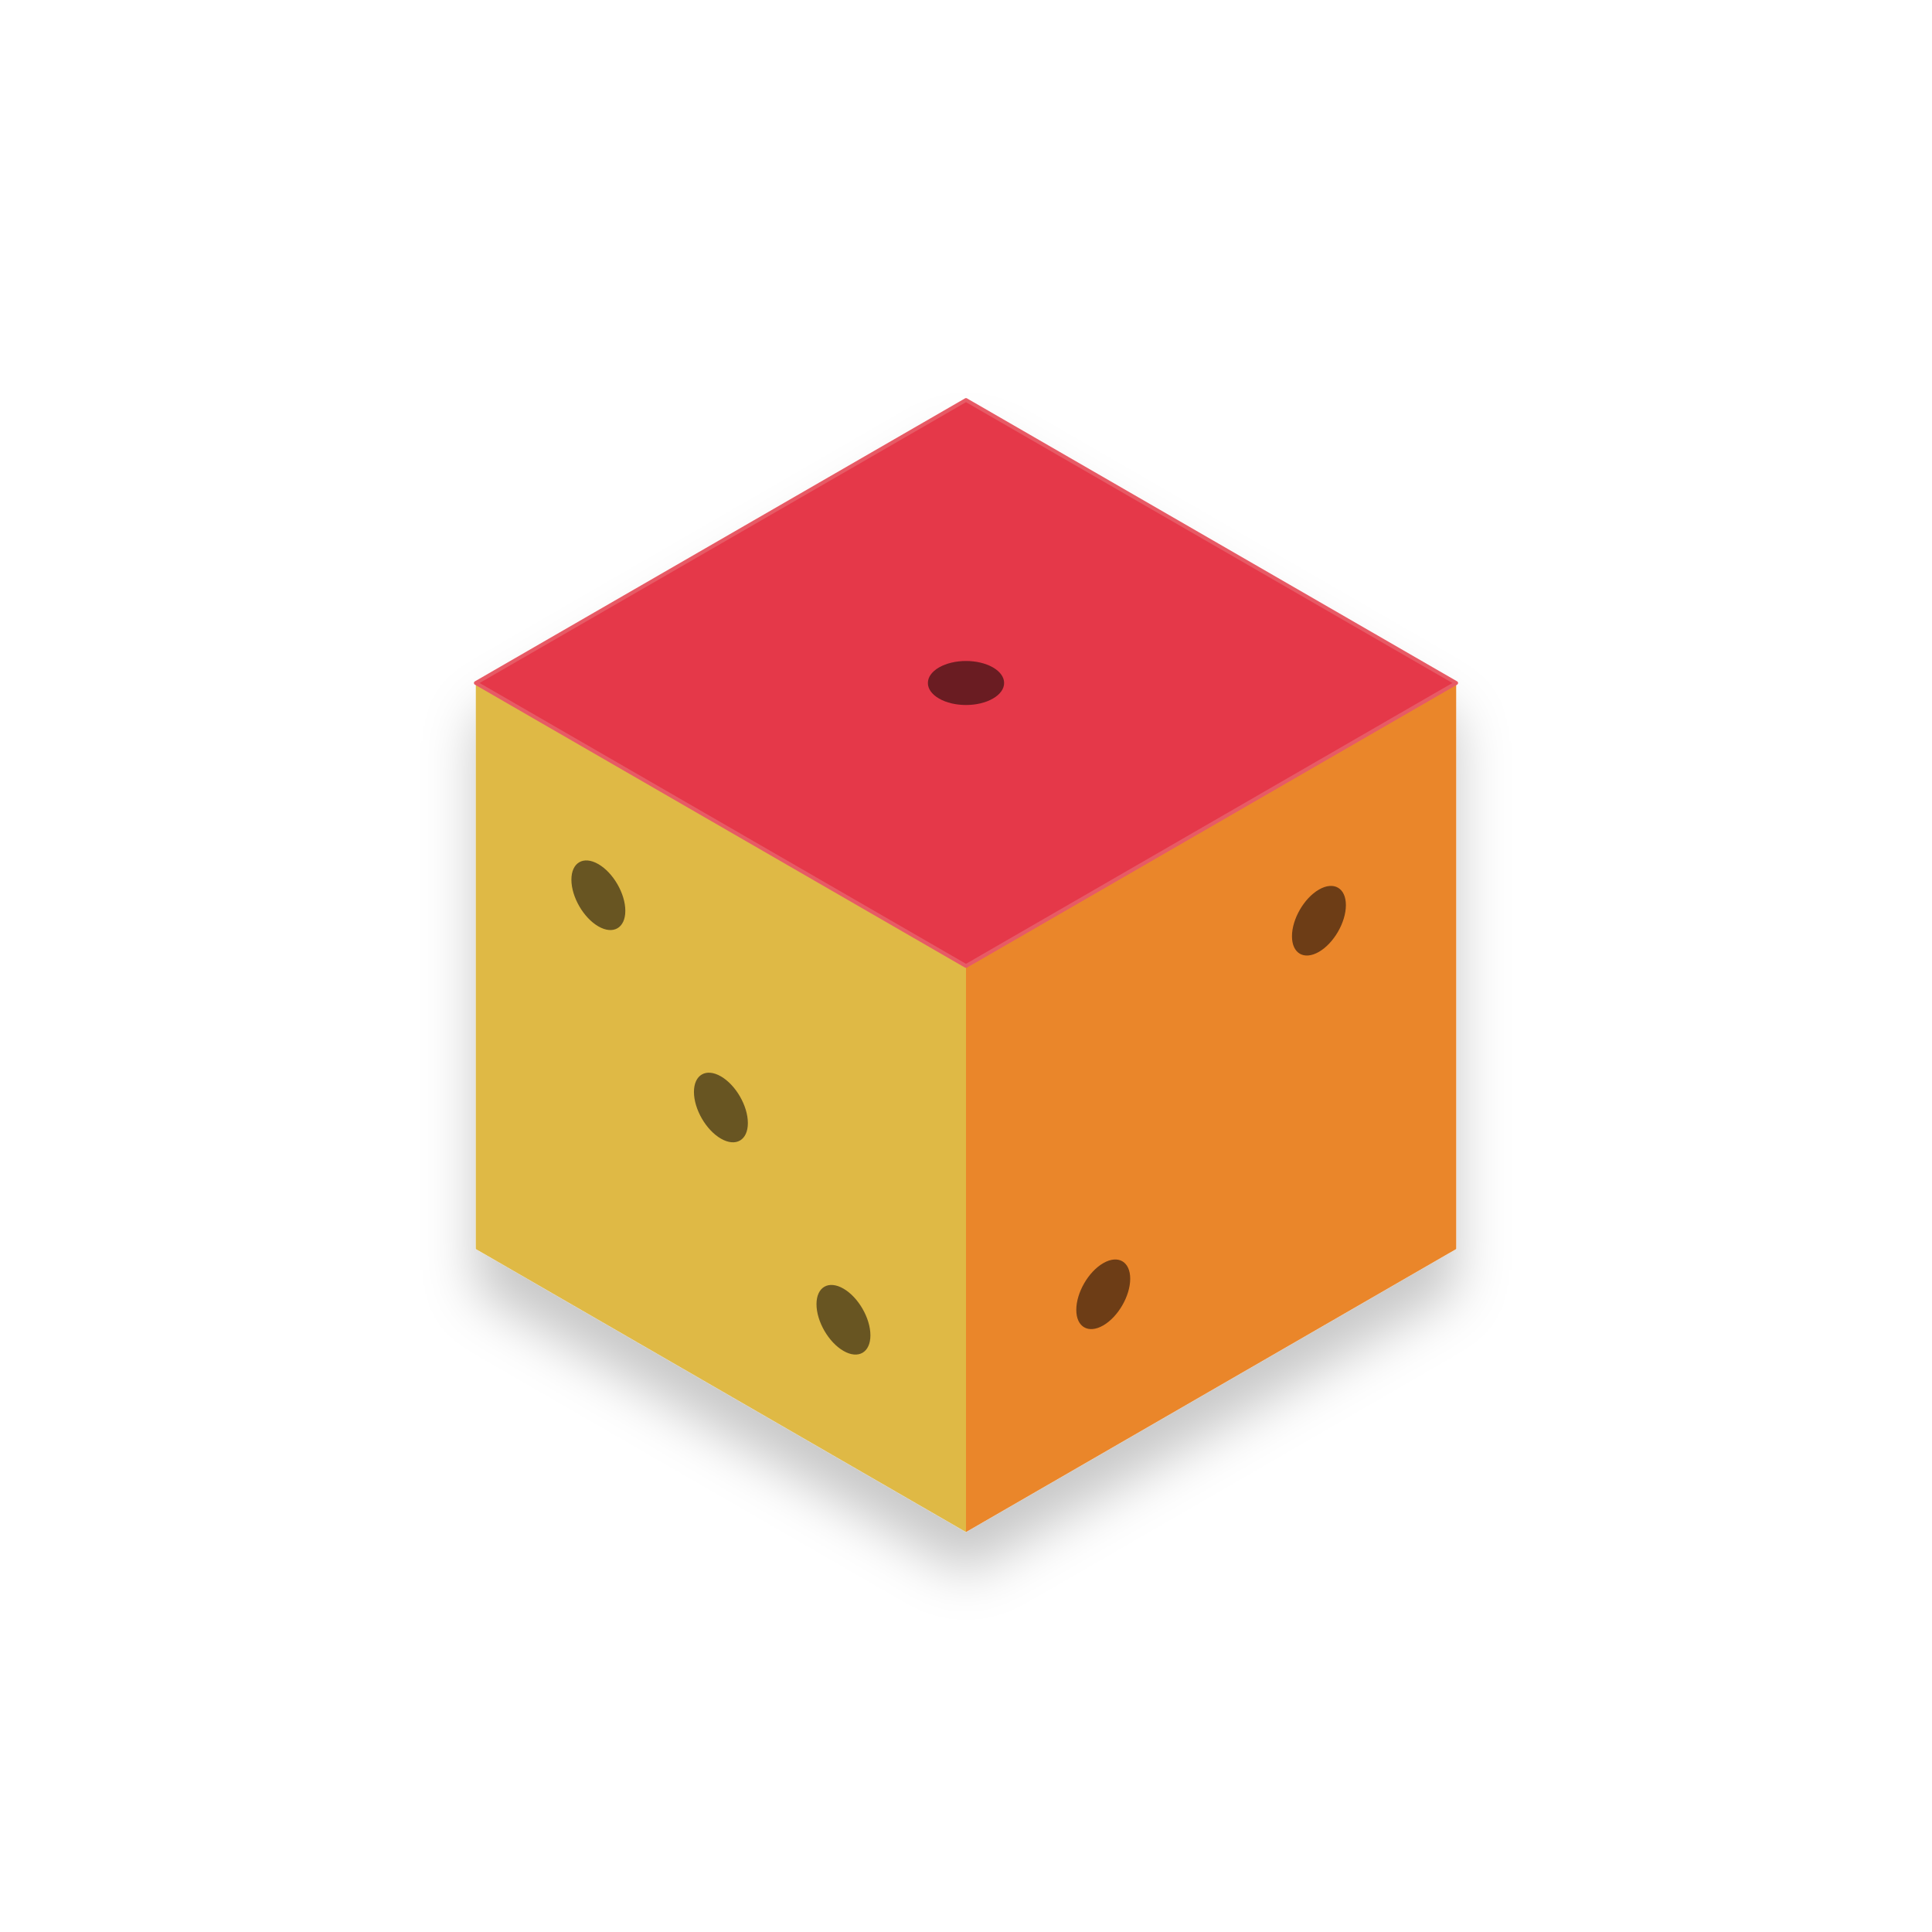
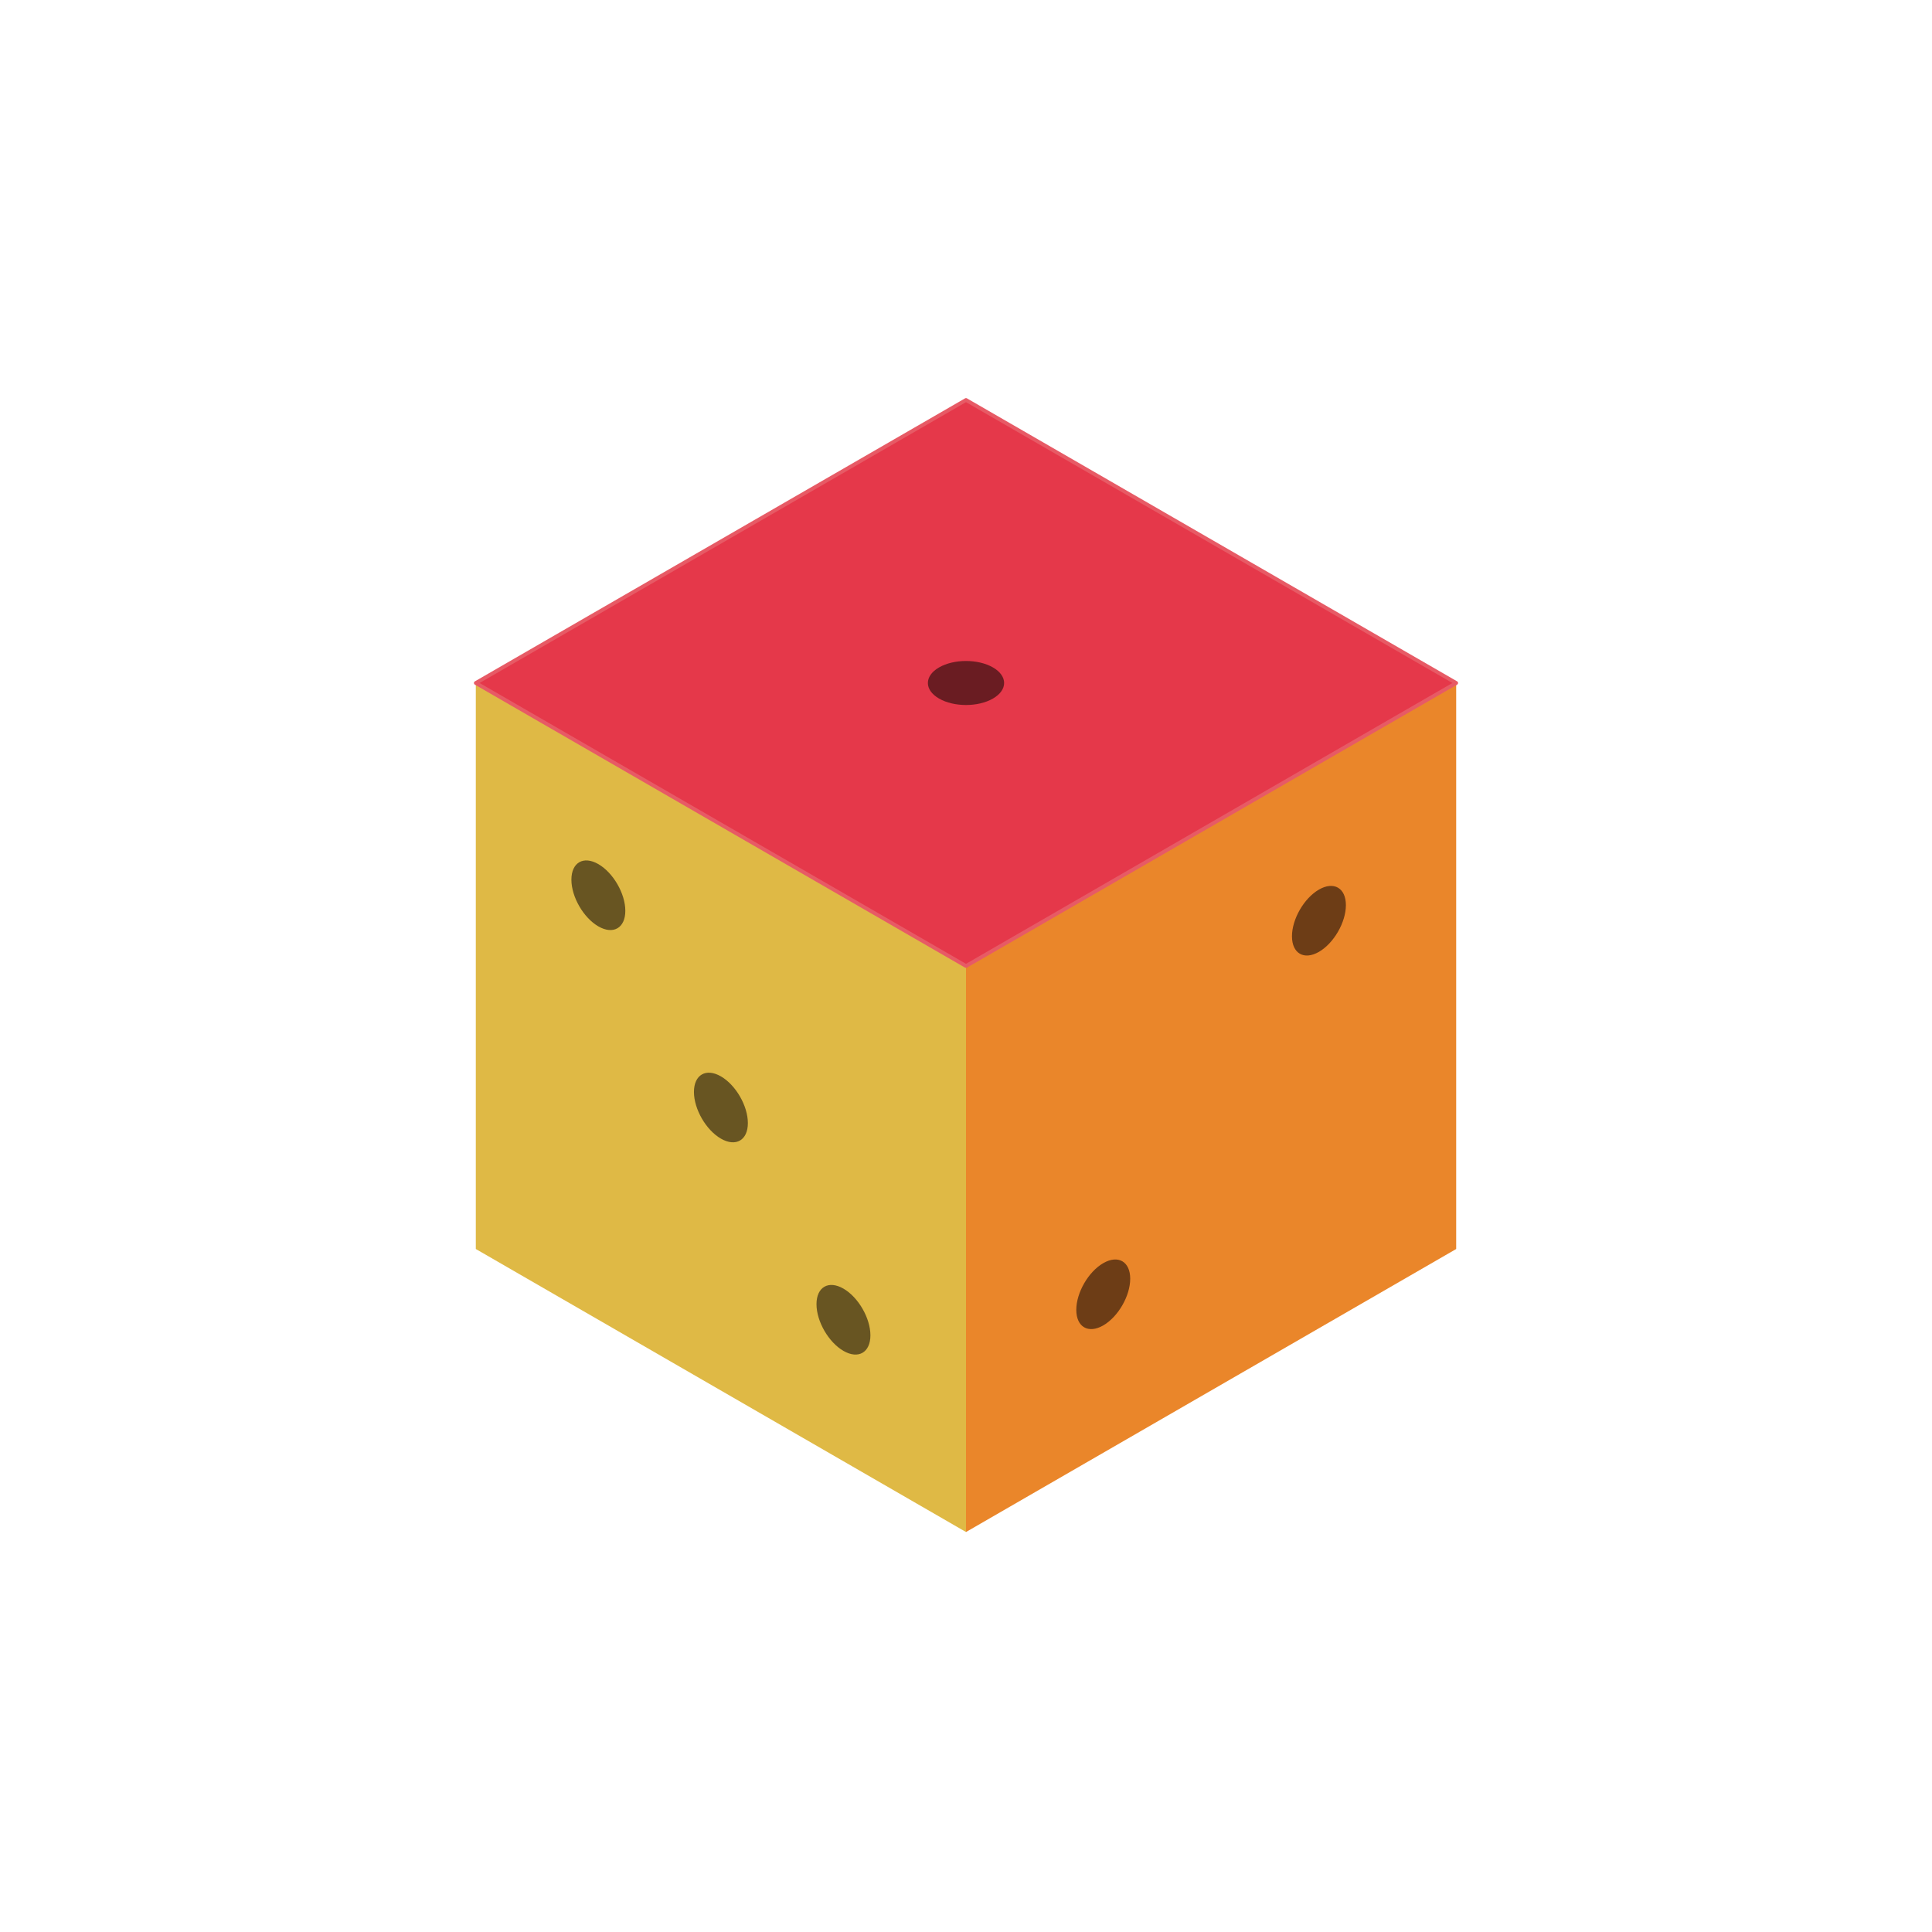
<svg xmlns="http://www.w3.org/2000/svg" viewBox="0 0 1024 1024" width="1024" height="1024">
-   <defs>
-     <filter id="ec-shadow" x="-30%" y="-30%" width="160%" height="160%">
-       <feGaussianBlur in="SourceAlpha" stdDeviation="14" />
-       <feOffset dx="0" dy="22" />
-       <feComponentTransfer>
-         <feFuncA type="linear" slope="0.22" />
-       </feComponentTransfer>
-       <feMerge>
-         <feMergeNode />
-         <feMergeNode in="SourceGraphic" />
-       </feMerge>
-     </filter>
-   </defs>
-   <g transform="translate(512 512)" filter="url(#ec-shadow)">
+   <g transform="translate(512 512)">
    <polygon points="-259.808,-150 0,0 0,300 -259.808,150" fill="#DFB945" stroke-linejoin="round" />
    <polygon points="259.808,-150 259.808,150 0,300 0,0" fill="#EA862A" stroke-linejoin="round" />
    <polygon points="0,-300 259.808,-150 0,0 -259.808,-150" fill="#E5384A" stroke-linejoin="round" />
    <g transform="matrix(259.8076 -150 259.8076 150 -259.8076 -150)">
      <circle cx="0.5" cy="0.5" r="0.055" fill="#6A1C22" />
    </g>
    <g transform="matrix(0 300 259.8076 150 -259.8076 -150)">
      <circle cx="0.25" cy="0.25" r="0.055" fill="#685522" />
      <circle cx="0.5" cy="0.5" r="0.055" fill="#685522" />
      <circle cx="0.75" cy="0.75" r="0.055" fill="#685522" />
    </g>
    <g transform="matrix(0 300 -259.8076 150 259.8076 -150)">
      <circle cx="0.28" cy="0.28" r="0.055" fill="#6D3D16" />
      <circle cx="0.72" cy="0.72" r="0.055" fill="#6D3D16" />
    </g>
    <polygon points="0,-300 259.808,-150 0,0 -259.808,-150" fill="none" stroke="#E75A65" stroke-width="2" stroke-linejoin="round" />
  </g>
</svg>
